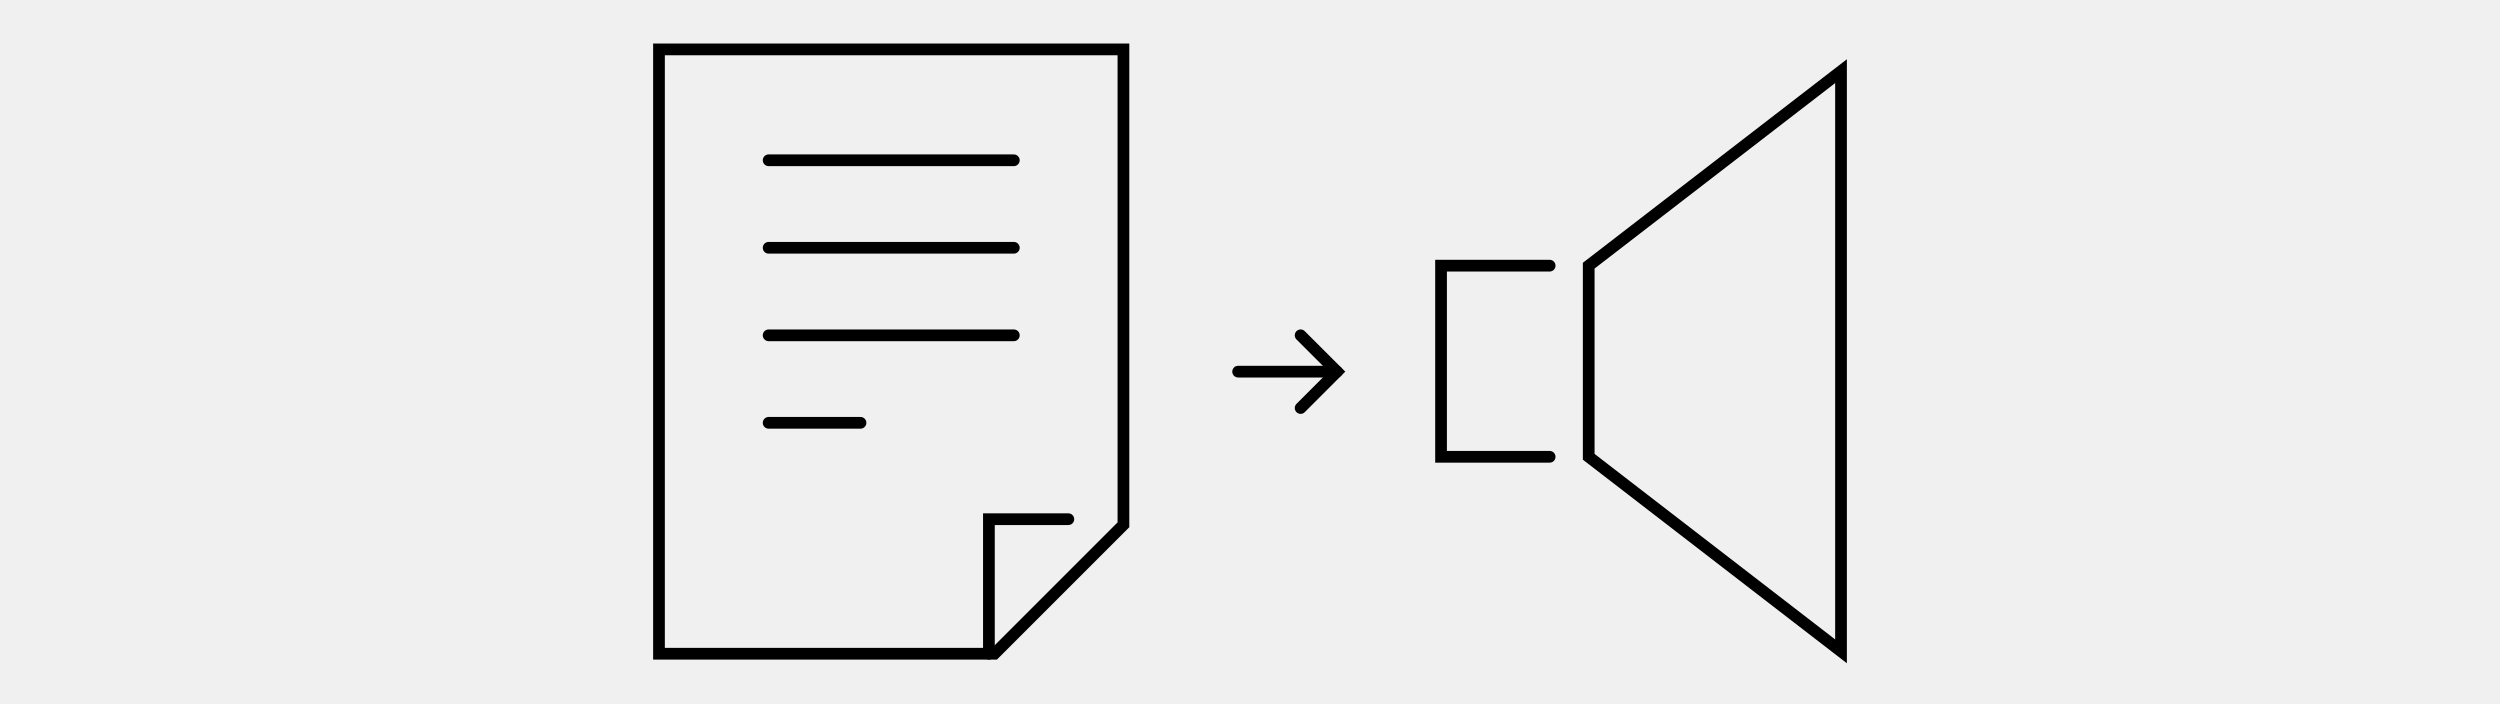
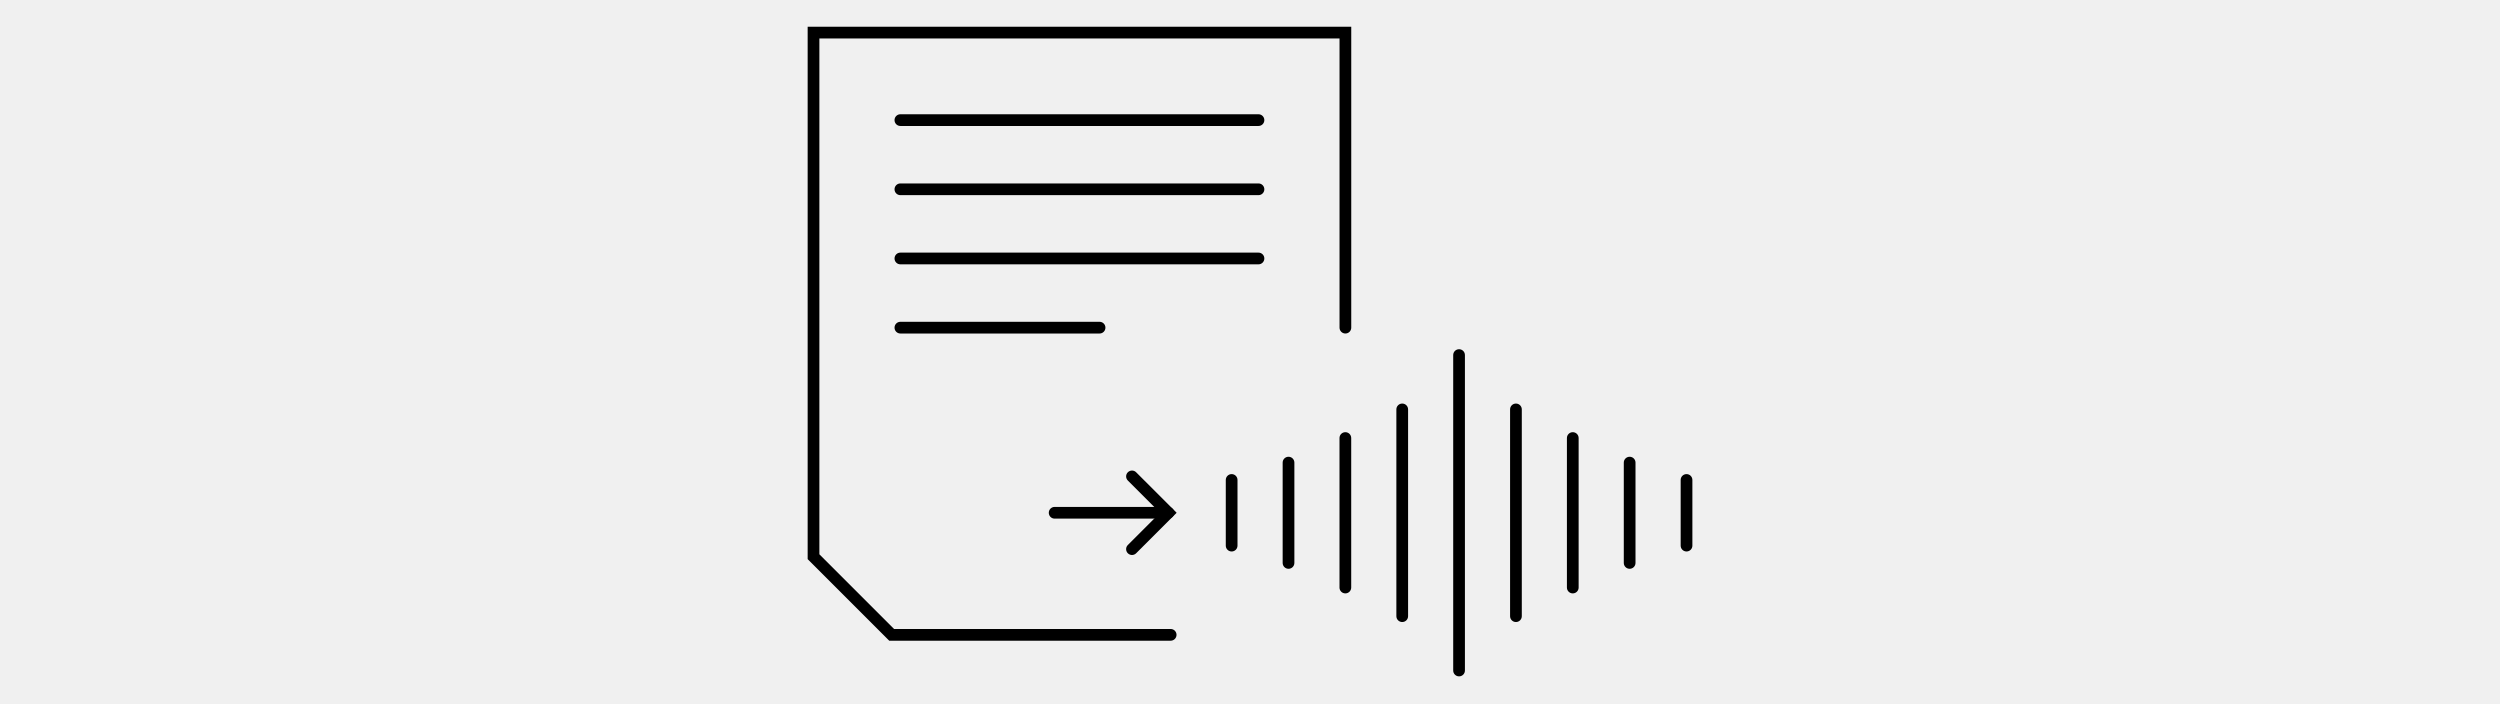
<svg xmlns="http://www.w3.org/2000/svg" id="Layer_2" data-name="Layer 2" viewBox="0 0 640 180">
  <defs>
    <style>
-       .cls-1 {
-         fill: none;
-         stroke: #000;
-         stroke-linecap: round;
-         stroke-miterlimit: 10;
-         stroke-width: 3px;
+       .cls-1, .cls-2 {
+         stroke-width: 0px;
+       }
+ 
+       .cls-3 {
+         opacity: 0;
      }

      .cls-2 {
        fill: #fff;
-         opacity: 0;
-         stroke-width: 0px;
      }
    </style>
  </defs>
  <g id="Layer_2-2" data-name="Layer 2">
    <g>
-       <rect class="cls-2" width="640" height="180" />
+       <g class="cls-3">
+         <rect class="cls-2" width="640" height="180" />
+       </g>
      <g>
        <g>
-           <line class="cls-1" x1="316.96" y1="95.14" x2="342.27" y2="95.14" />
-           <polyline class="cls-1" points="332.96 85.84 342.27 95.14 332.96 104.45" />
+           <g>
+             <path class="cls-1" d="M299.1,132.77h-29.11c-.83,0-1.5-.67-1.5-1.5s.67-1.5,1.5-1.5h29.11c.83,0,1.5.67,1.5,1.5s-.67,1.5-1.5,1.5Z" />
+             <path class="cls-1" d="M289.79,142.08c-.38,0-.77-.15-1.06-.44-.59-.59-.59-1.54,0-2.12l8.25-8.25-8.25-8.25c-.59-.59-.59-1.54,0-2.12s1.54-.59,2.12,0l10.37,10.37-10.37,10.37c-.29.29-.68.44-1.06.44Z" />
+           </g>
+           <g>
+             <path class="cls-1" d="M315.3,141.18c-.83,0-1.5-.67-1.5-1.5v-16.81c0-.83.67-1.5,1.5-1.5s1.5.67,1.5,1.5v16.81c0,.83-.67,1.5-1.5,1.5Z" />
+             <path class="cls-1" d="M329.86,145.61c-.83,0-1.5-.67-1.5-1.5v-25.68c0-.83.67-1.5,1.5-1.5s1.5.67,1.5,1.5v25.68c0,.83-.67,1.5-1.5,1.5Z" />
+             <path class="cls-1" d="M344.41,151.91c-.83,0-1.5-.67-1.5-1.5v-38.27c0-.83.67-1.5,1.5-1.5s1.5.67,1.5,1.5v38.27c0,.83-.67,1.5-1.5,1.5Z" />
+             <path class="cls-1" d="M358.97,159.24c-.83,0-1.5-.67-1.5-1.5v-52.93c0-.83.67-1.5,1.5-1.5s1.5.67,1.5,1.5v52.93c0,.83-.67,1.5-1.5,1.5Z" />
+             <path class="cls-1" d="M373.52,173.15c-.83,0-1.5-.67-1.5-1.5v-80.75c0-.83.67-1.5,1.5-1.5s1.5.67,1.5,1.5v80.75c0,.83-.67,1.5-1.5,1.5Z" />
+             <path class="cls-1" d="M431.75,141.18c-.83,0-1.5-.67-1.5-1.5v-16.81c0-.83.67-1.5,1.5-1.5s1.5.67,1.5,1.5v16.81c0,.83-.67,1.5-1.5,1.5Z" />
+             <path class="cls-1" d="M417.19,145.61c-.83,0-1.5-.67-1.5-1.5v-25.68c0-.83.67-1.5,1.5-1.5s1.5.67,1.5,1.5v25.68c0,.83-.67,1.5-1.5,1.5Z" />
+             <path class="cls-1" d="M402.63,151.91c-.83,0-1.5-.67-1.5-1.5v-38.27c0-.83.67-1.5,1.5-1.5s1.5.67,1.5,1.5v38.27c0,.83-.67,1.5-1.5,1.5Z" />
+             <path class="cls-1" d="M388.08,159.24c-.83,0-1.5-.67-1.5-1.5v-52.93c0-.83.67-1.5,1.5-1.5s1.5.67,1.5,1.5v52.93c0,.83-.67,1.5-1.5,1.5Z" />
+           </g>
        </g>
        <g>
-           <polyline class="cls-1" points="396.71 116.94 368.91 116.94 368.91 68.01 396.71 68.01" />
-           <polygon class="cls-1" points="406.71 116.94 471.3 166.74 471.3 18.22 406.71 68.01 406.71 116.94" />
-         </g>
-         <g>
-           <path class="cls-1" d="M254.6,167.35h-85.9V12.65h118.9v121.7l-33,33Z" />
-           <polyline class="cls-1" points="253.16 167.35 253.16 132.91 273.5 132.91" />
-           <line class="cls-1" x1="196.77" y1="41.03" x2="259.54" y2="41.03" />
-           <line class="cls-1" x1="196.77" y1="63.43" x2="259.54" y2="63.43" />
-           <line class="cls-1" x1="196.77" y1="85.84" x2="259.54" y2="85.84" />
-           <line class="cls-1" x1="196.77" y1="108.24" x2="220.29" y2="108.24" />
+           <path class="cls-1" d="M299.69,164.02h-72.05l-20.88-20.88V6.85h139.16v77.03c0,.83-.67,1.5-1.5,1.5s-1.5-.67-1.5-1.5V9.85h-133.16v132.05l19.12,19.12h70.81c.83,0,1.5.67,1.5,1.5s-.67,1.5-1.5,1.5Z" />
+           <g>
+             <path class="cls-1" d="M322.17,32.25h-91.67c-.83,0-1.5-.67-1.5-1.5s.67-1.5,1.5-1.5h91.67c.83,0,1.5.67,1.5,1.5s-.67,1.5-1.5,1.5Z" />
+             <path class="cls-1" d="M322.17,49.96h-91.67c-.83,0-1.5-.67-1.5-1.5s.67-1.5,1.5-1.5h91.67c.83,0,1.5.67,1.5,1.5s-.67,1.5-1.5,1.5Z" />
+             <path class="cls-1" d="M322.17,67.67h-91.67c-.83,0-1.5-.67-1.5-1.5s.67-1.5,1.5-1.5h91.67c.83,0,1.5.67,1.5,1.5s-.67,1.5-1.5,1.5Z" />
+             <path class="cls-1" d="M281.49,85.38h-50.99c-.83,0-1.5-.67-1.5-1.5s.67-1.5,1.5-1.5h50.99c.83,0,1.5.67,1.5,1.5s-.67,1.5-1.5,1.5Z" />
+           </g>
        </g>
      </g>
    </g>
  </g>
</svg>
